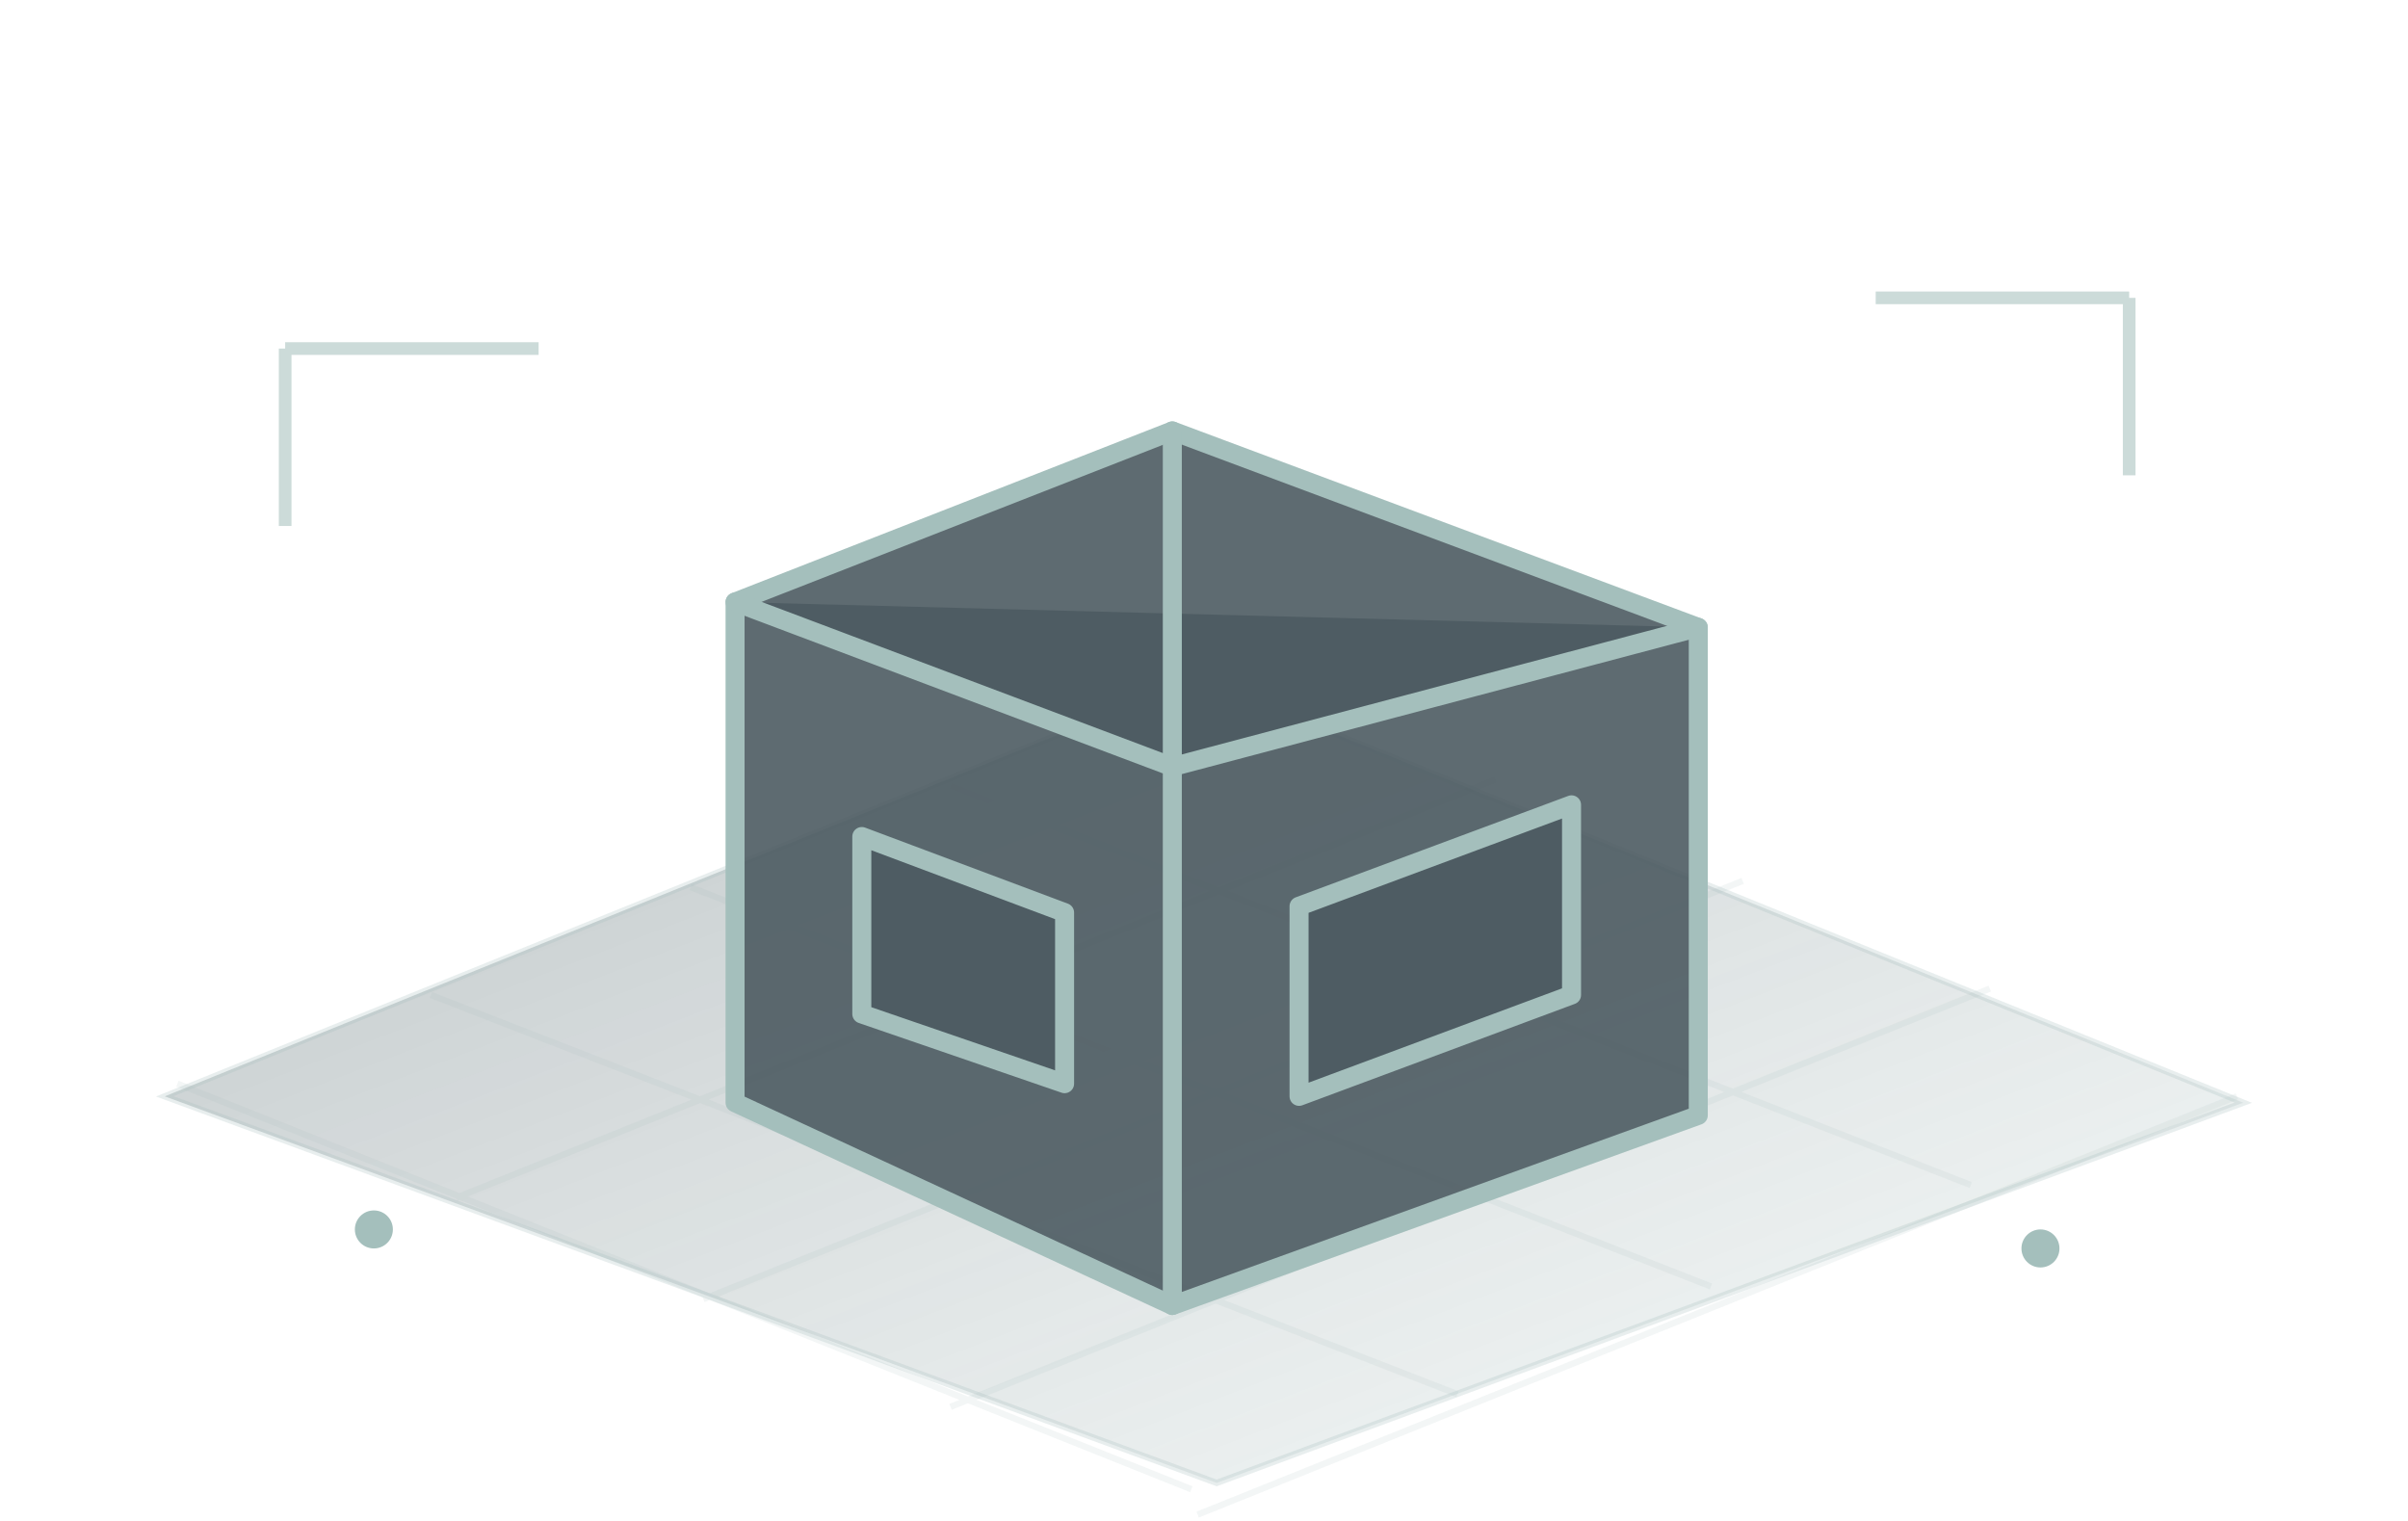
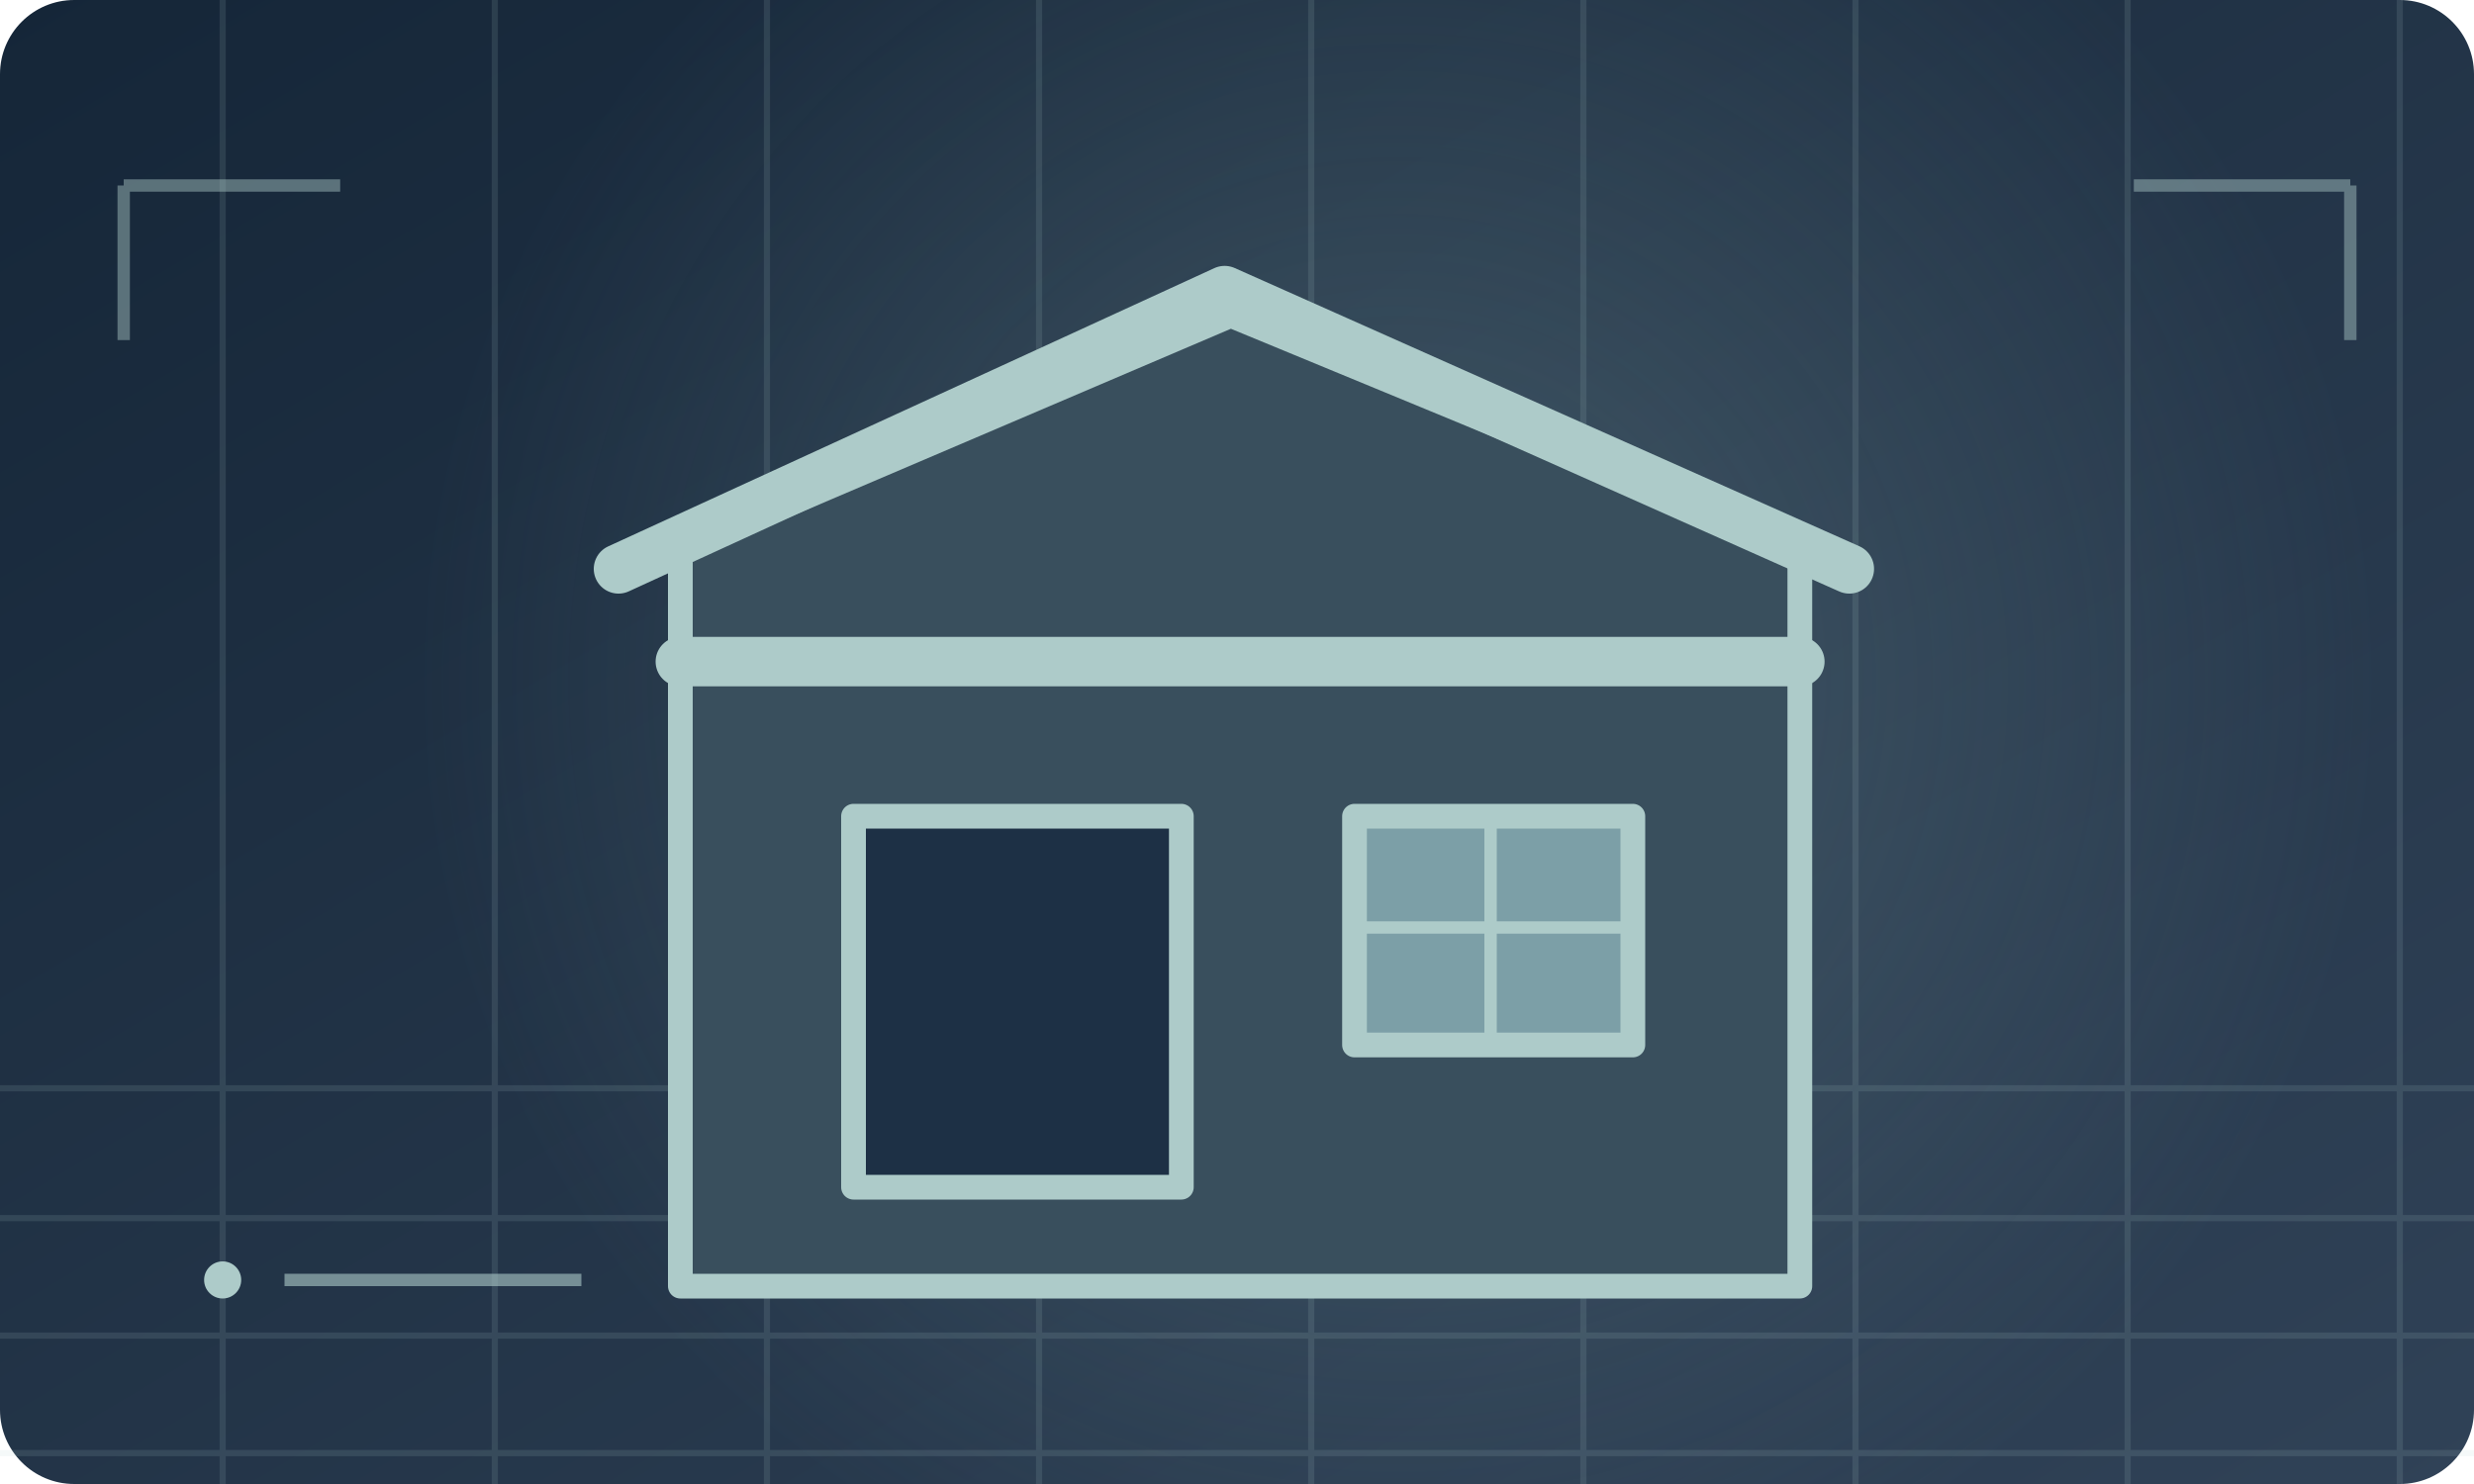
- <svg xmlns="http://www.w3.org/2000/svg" viewBox="0 0 380 240" role="img" aria-label="Illustrative architectural artwork">
+ <svg xmlns="http://www.w3.org/2000/svg" viewBox="0 0 400 240">
  <defs>
-     <linearGradient id="plate" x1="0" y1="0" x2="1" y2="1">
-       <stop stop-color="#4d5b62" stop-opacity=".38" />
-       <stop offset="1" stop-color="#a4bfbc" stop-opacity=".12" />
+     <linearGradient id="sky" x1="0" x2="1" y1="0" y2="1">
+       <stop stop-color="#152638" />
+       <stop offset="1" stop-color="#304257" />
    </linearGradient>
+     <radialGradient id="light">
+       <stop stop-color="#809fa4" stop-opacity=".34" />
+       <stop offset="1" stop-color="#809fa4" stop-opacity="0" />
+     </radialGradient>
  </defs>
-   <path d="M26 173 189 107 354 174 192 234Z" fill="url(#plate)" stroke="#a4bfbc" stroke-opacity=".25" />
-   <path d="M28 171 188 235M68 157 230 220M109 140 270 203M150 124 311 187M353 173 189 239M314 156 150 222M275 139 111 205M236 123 72 189" stroke="#a4bfbc" stroke-opacity=".13" fill="none" />
-   <g stroke="#a4bfbc" stroke-width="3" stroke-linejoin="round" stroke-linecap="round" fill="#4d5b62" fill-opacity=".9">
-     <path d="M116 174V95l69-27 83 31v77l-83 30z" />
-     <path d="M185 68v138M116 95l69 26 83-22M136 132l32 12v27l-32-11zm69 11 43-16v30l-43 16z" />
+   <rect width="400" height="240" rx="12" fill="url(#sky)" />
+   <circle cx="226" cy="110" r="160" fill="url(#light)" />
+   <g stroke="#b6d6d1" stroke-opacity=".13" stroke-width="1">
+     <path d="M0 197h400M0 216h400M0 235h400M0 176h400M36 0v240M80 0v240M124 0v240M168 0v240M212 0v240M256 0v240M300 0v240M344 0v240M388 0v240" />
  </g>
-   <path d="M45 55h40m-40 0v28M336 47h-40m40 0v28" fill="none" stroke="#a4bfbc" stroke-opacity=".56" stroke-width="2" />
-   <circle cx="322" cy="197" r="3" fill="#a4bfbc" />
-   <circle cx="59" cy="194" r="3" fill="#a4bfbc" />
+   <g stroke="#adcbc9" stroke-linecap="round" stroke-linejoin="round">
+     <path d="M110 208V89l89-38 92 38v119z" fill="#394f5d" stroke-width="4" />
+     <path d="M100 92 198 47l101 45M110 107h181" fill="none" stroke-width="8" />
+     <rect x="138" y="132" width="53" height="60" fill="#1d3045" stroke-width="4" />
+     <rect x="219" y="132" width="45" height="37" fill="#7c9fa7" stroke-width="4" />
+     <path d="M241 132v37m-22-19h45" fill="none" stroke-width="2" />
+   </g>
+   <path d="M20 30h35m-35 0v25m360-25h-35m35 0v25" fill="none" stroke="#adcbc9" stroke-opacity=".45" stroke-width="2" />
+   <circle cx="36" cy="207" r="3" fill="#adcbc9" />
+   <path d="M46 207h48" stroke="#adcbc9" stroke-opacity=".6" stroke-width="2" />
</svg>
